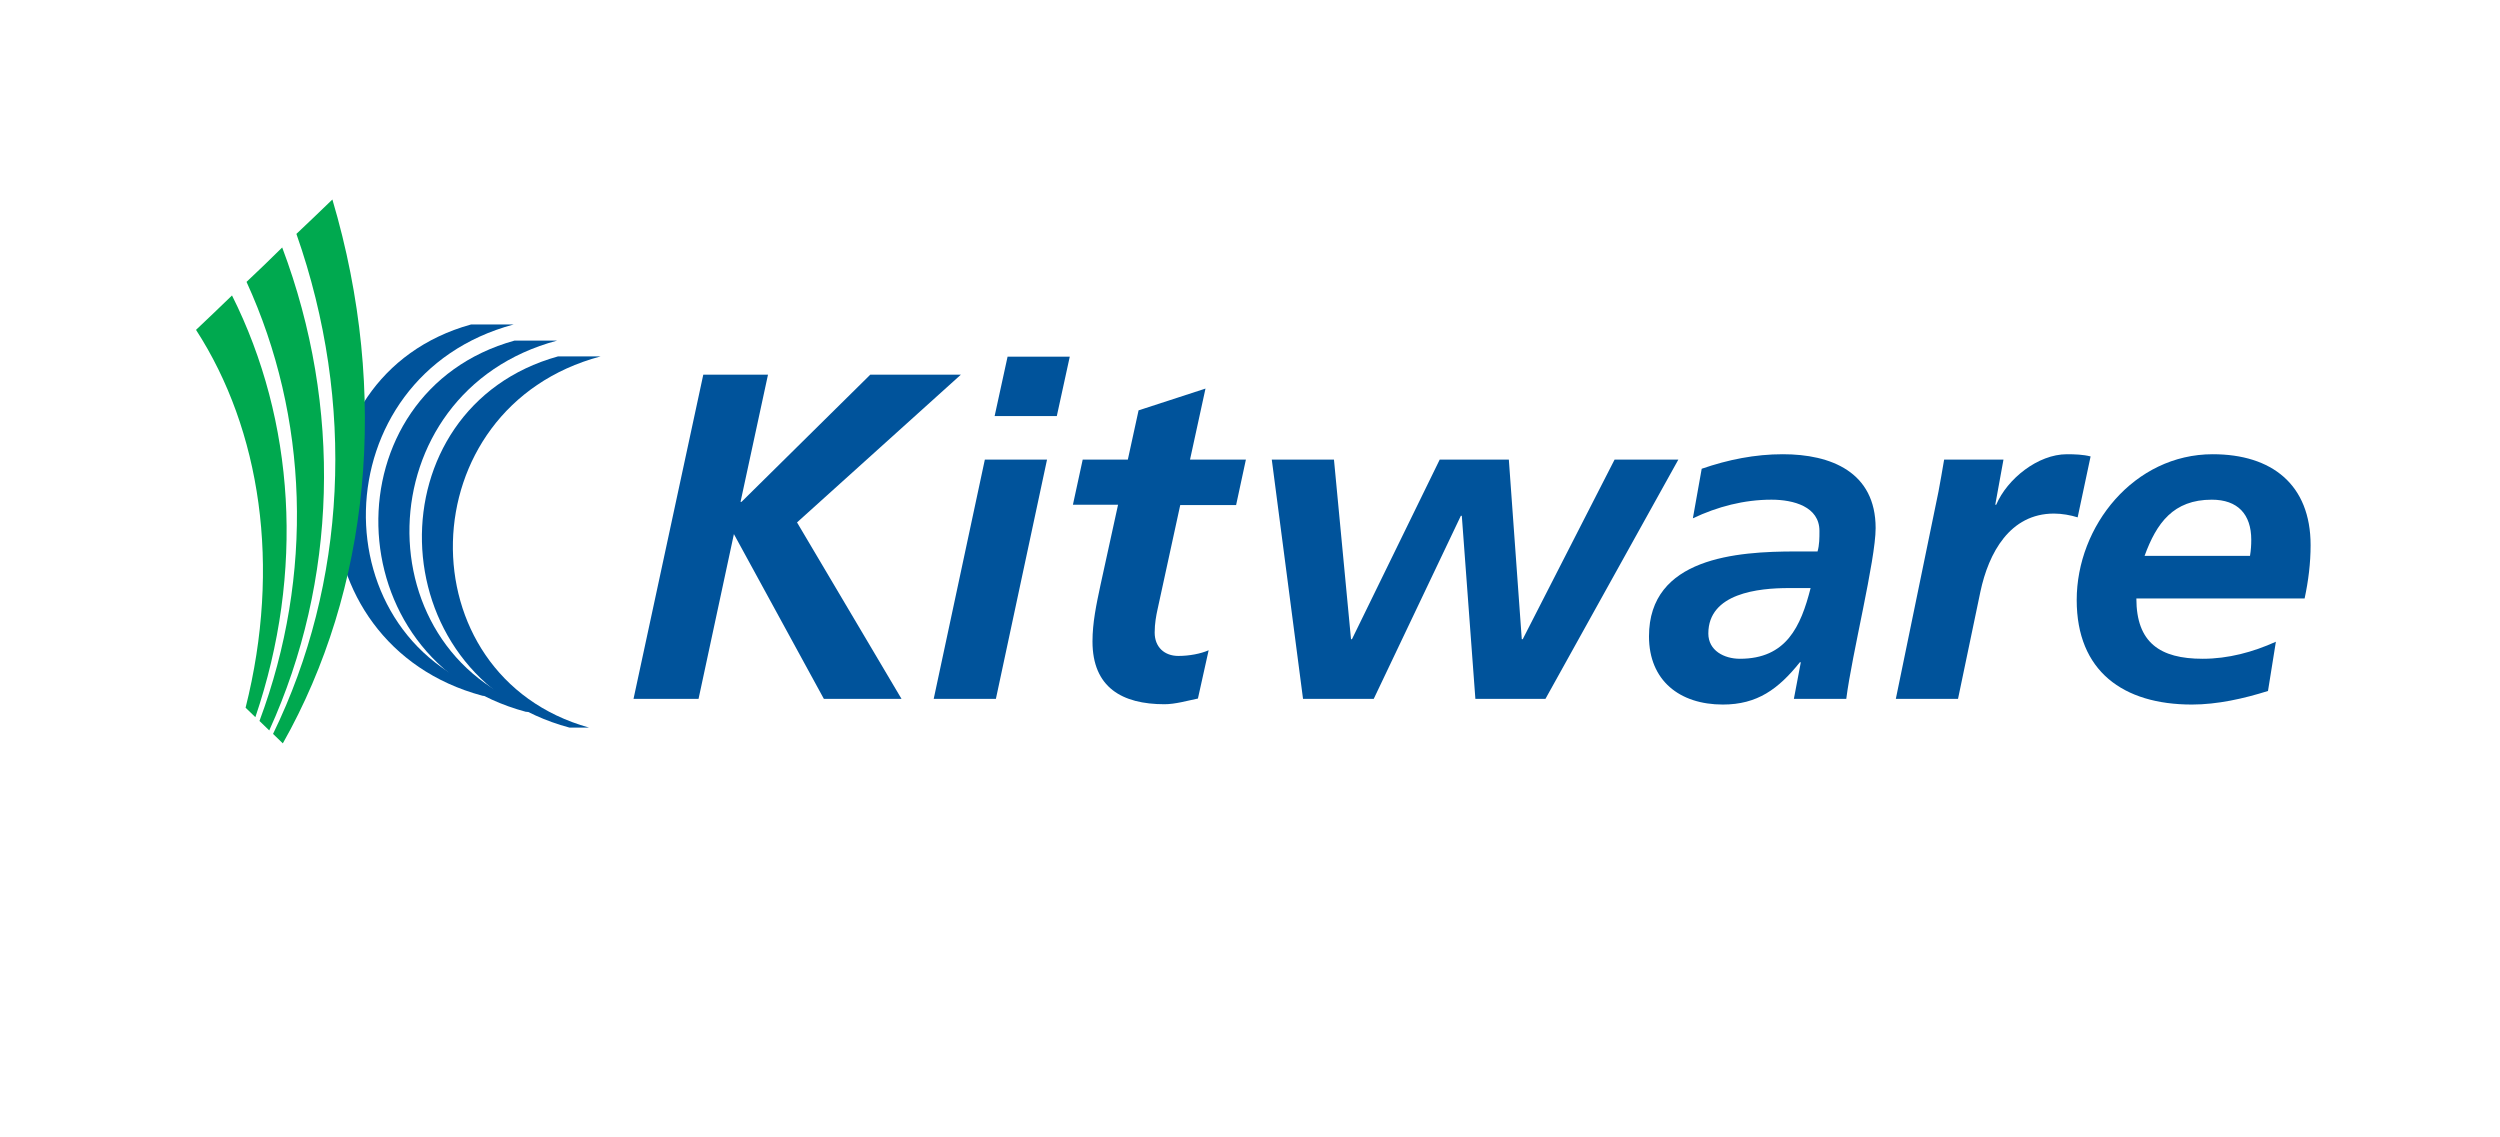
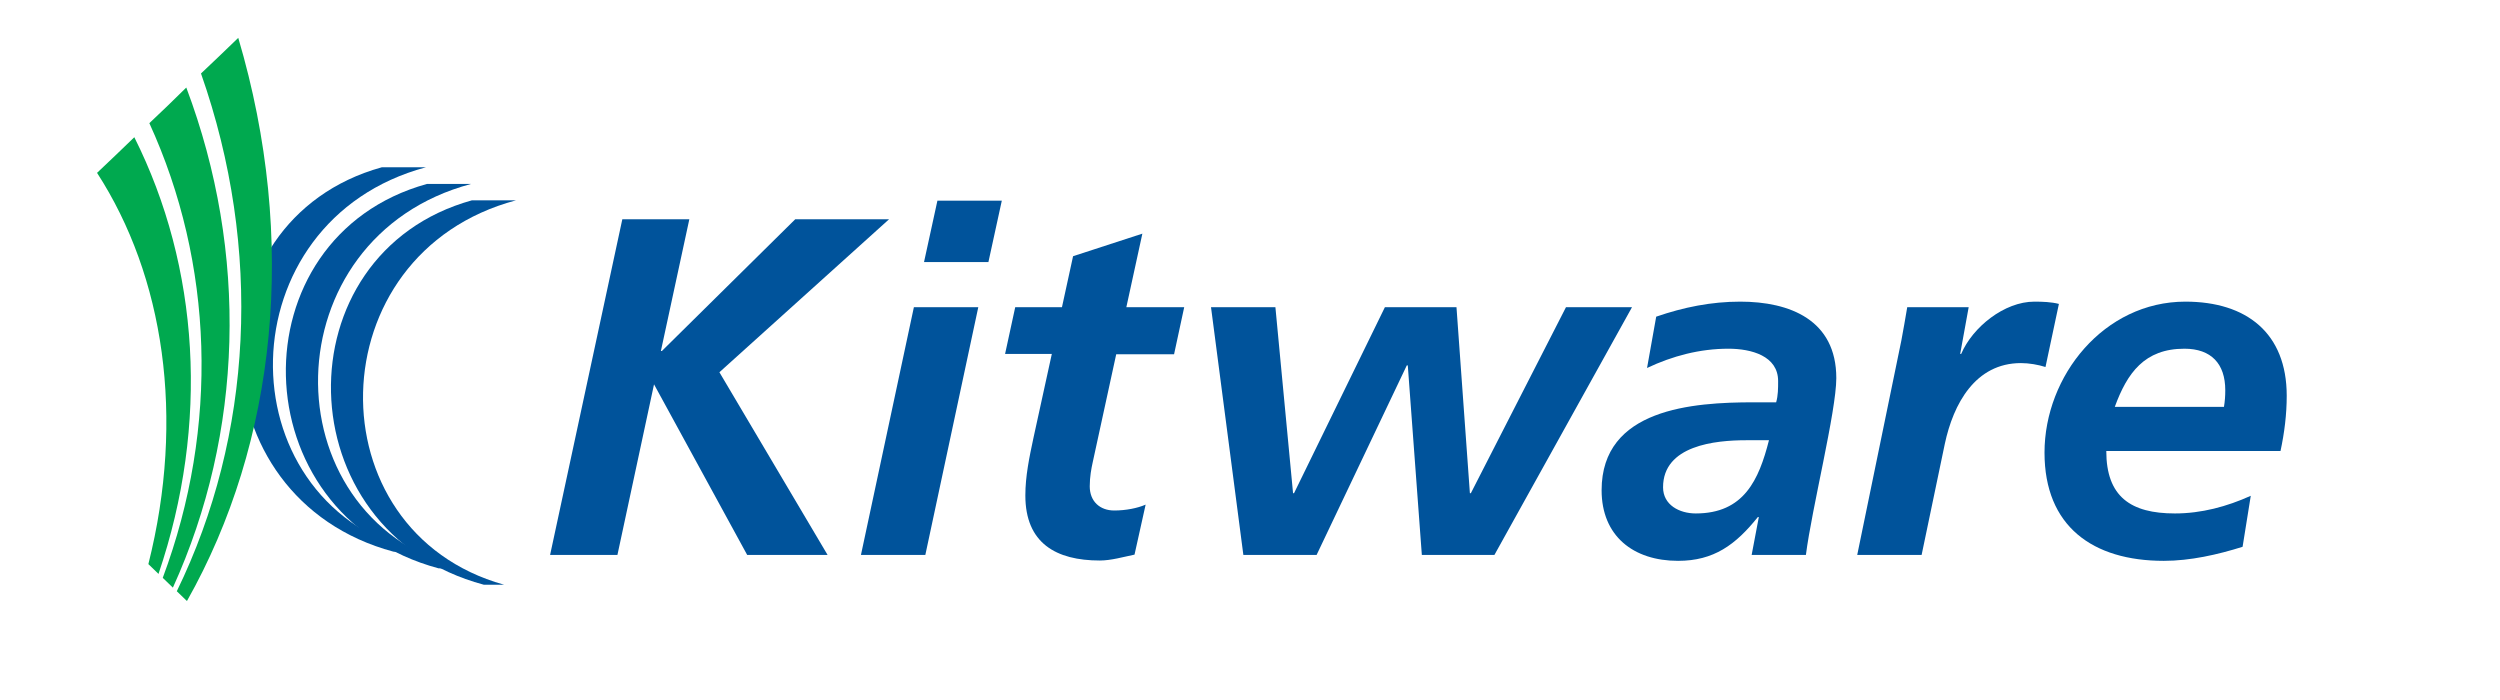
- <svg xmlns="http://www.w3.org/2000/svg" version="1.1" x="0px" y="0px" viewBox="0 0 792 360" enable-background="new 0 0 792 360" xml:space="preserve">
-   <g id="LogoMark">
-     <g>
-       <path fill="#00539B" d="M159,220.4c-2.1,0-4.1,0-6.2,0c-61.1-16.4-62.3-101.3-3.6-117.6c4.5,0,9,0,13.5,0    C101.6,119.2,100.3,204.1,159,220.4z" />
+ <svg xmlns="http://www.w3.org/2000/svg" width="336px" height="94px" viewBox="0 0 336 94" version="1.1">
+   <defs />
+   <g id="Page-1" stroke="none" stroke-width="1" fill="none" fill-rule="evenodd">
+     <g id="kitware" fill-rule="nonzero">
+       <g transform="translate(13, 5)">
+         <g id="LogoMark">
+           <path d="M42.613,69.147 L39.889,69.147 C13.047,61.942 12.52,24.645 38.308,17.484 L44.238,17.484 C17.397,24.689 16.825,61.986 42.613,69.147 Z" id="Shape" fill="#00539B" />
+           <path d="M48.675,71.387 L45.951,71.387 C19.11,64.183 18.583,26.886 44.37,19.725 L50.301,19.725 C23.459,26.886 22.888,64.183 48.675,71.387 Z" id="Shape" fill="#00539B" />
+           <path d="M54.738,73.584 L52.014,73.584 C25.172,66.379 24.645,29.082 50.432,21.921 L56.363,21.921 C29.477,29.082 28.95,66.379 54.738,73.584 Z" id="Shape" fill="#00539B" />
+           <path d="M8.303,72.134 C7.864,71.695 7.38,71.255 6.941,70.816 C11.905,51.091 9.05,32.157 0.044,18.231 C1.713,16.65 3.383,15.068 5.052,13.443 C13.794,30.883 15.156,51.97 8.303,72.134 Z" id="Shape" fill="#00A94F" />
+           <path d="M10.236,73.979 C9.797,73.54 9.313,73.101 8.874,72.661 C16.474,52.321 15.683,30.356 7.073,11.554 C8.742,9.972 10.412,8.391 12.037,6.765 C20.428,29.038 19.681,53.2 10.236,73.979 Z" id="Shape" fill="#00A94F" />
+           <path d="M12.125,75.78 C11.686,75.341 11.202,74.902 10.763,74.462 C20.955,53.551 22.317,28.511 14.014,4.876 C15.683,3.295 17.353,1.713 19.022,0.088 C27.061,27.237 24.162,54.474 12.125,75.78 Z" id="Shape" fill="#00A94F" />
+         </g>
+         <g id="Kitware" transform="translate(60.62428, 21.96532)" fill="#00539B">
+           <polygon id="Shape" points="19.022 2.504 15.2 20.208 15.332 20.208 33.255 2.504 45.864 2.504 23.064 23.064 37.605 47.621 26.798 47.621 14.277 24.689 9.357 47.621 0.308 47.621 10.016 2.504 19.022 2.504" />
+           <path d="M49.202,14.321 L57.857,14.321 L50.74,47.621 L42.086,47.621 L49.202,14.321 Z M52.365,0 L61.02,0 L59.218,8.259 L50.564,8.259 L52.365,0 Z" id="Shape" />
+           <path d="M62.821,14.321 L69.103,14.321 L70.597,7.468 L79.91,4.437 L77.757,14.321 L85.533,14.321 L84.171,20.647 L76.395,20.647 L73.232,35.188 C73.057,35.979 72.837,37.121 72.837,38.395 C72.837,40.416 74.199,41.646 76.132,41.646 C77.669,41.646 79.251,41.339 80.349,40.855 L78.855,47.577 C77.362,47.884 75.692,48.368 74.199,48.368 C68.312,48.368 64.183,46.039 64.183,39.625 C64.183,37.034 64.71,34.529 65.281,31.85 L67.741,20.603 L61.459,20.603 L62.821,14.321 Z" id="Shape" />
+           <polygon id="Shape" points="89.135 14.321 97.79 14.321 100.162 39.318 100.294 39.318 112.506 14.321 122.127 14.321 123.928 39.318 124.06 39.318 136.844 14.321 145.718 14.321 127.223 47.621 117.471 47.621 115.582 22.141 115.45 22.141 103.325 47.621 93.484 47.621" />
+           <path d="M162.763,42.525 L162.631,42.525 C159.644,46.259 156.701,48.412 151.912,48.412 C145.894,48.412 141.632,45.073 141.632,38.923 C141.632,27.94 153.889,27.105 162.06,27.105 L165.091,27.105 C165.355,26.183 165.355,25.216 165.355,24.25 C165.355,20.867 161.753,19.901 158.677,19.901 C154.855,19.901 151.165,20.867 147.739,22.492 L148.969,15.595 C152.659,14.321 156.393,13.575 160.259,13.575 C166.936,13.575 173.175,16.035 173.175,23.854 C173.175,28.291 169.88,41.383 169.089,47.621 L161.797,47.621 L162.763,42.525 Z M154.284,42.042 C160.742,42.042 162.763,37.561 164.125,32.201 L161.094,32.201 C156.876,32.201 149.891,32.904 149.891,38.527 C149.891,40.899 152.088,42.042 154.284,42.042 Z" id="Shape" />
+           <path d="M181.917,18.802 C182.18,17.397 182.444,15.903 182.708,14.321 L190.966,14.321 L189.824,20.603 L189.956,20.603 C191.494,17.001 195.755,13.575 199.797,13.575 C200.895,13.575 202.081,13.618 203.091,13.882 L201.29,22.361 C200.324,22.053 199.094,21.834 197.995,21.834 C191.845,21.834 188.902,27.325 187.76,32.684 L184.64,47.621 L175.986,47.621 L181.917,18.802 Z" id="Shape" />
+           <path d="M209.461,33.651 C209.461,39.801 212.756,42.042 218.687,42.042 C222.245,42.042 225.672,41.119 228.879,39.669 L227.78,46.523 C224.442,47.577 220.751,48.412 217.193,48.412 C207.616,48.412 201.158,43.755 201.158,33.871 C201.158,23.547 209.154,13.575 220.092,13.575 C228.308,13.575 233.711,17.792 233.711,26.227 C233.711,28.731 233.403,31.191 232.876,33.651 L209.461,33.651 Z M225.276,27.72 C225.408,26.929 225.452,26.227 225.452,25.48 C225.452,21.921 223.563,19.901 219.961,19.901 C214.601,19.901 212.273,23.151 210.603,27.72 L225.276,27.72 L225.276,27.72 Z" id="Shape" />
+         </g>
+       </g>
    </g>
-     <g>
-       <path fill="#00539B" d="M172.8,225.5c-2.1,0-4.1,0-6.2,0c-61.1-16.4-62.3-101.3-3.6-117.6c4.5,0,9,0,13.5,0    C115.4,124.2,114.1,209.1,172.8,225.5z" />
-     </g>
-     <g>
-       <path fill="#00539B" d="M186.6,230.5c-2.1,0-4.1,0-6.2,0c-61.1-16.4-62.3-101.3-3.6-117.6c4.5,0,9,0,13.5,0    C129.1,129.2,127.9,214.1,186.6,230.5z" />
-     </g>
-     <path fill="#00A94F" d="M80.9,227.2c-1-1-2.1-2-3.1-3c11.3-44.9,4.8-88-15.7-119.7c3.8-3.6,7.6-7.2,11.4-10.9   C93.4,133.3,96.5,181.3,80.9,227.2z" />
-     <path fill="#00A94F" d="M85.3,231.4c-1-1-2.1-2-3.1-3c17.3-46.3,15.5-96.3-4.1-139.1c3.8-3.6,7.6-7.2,11.3-10.9   C108.5,129.1,106.8,184.1,85.3,231.4z" />
-     <path fill="#00A94F" d="M89.6,235.5c-1-1-2.1-2-3.1-3c23.2-47.6,26.3-104.6,7.4-158.4c3.8-3.6,7.6-7.2,11.4-10.9   C123.6,125,117,187,89.6,235.5z" />
-   </g>
-   <g id="Kitware">
-     <path fill="#00539B" d="M243.3,118.7l-8.7,40.3h0.3l40.8-40.3h28.7l-51.9,46.8l33.1,55.9h-24.6l-28.5-52.2l-11.2,52.2h-20.6   l22.1-102.7H243.3z" />
-     <path fill="#00539B" d="M312,145.6h19.7l-16.2,75.8h-19.7L312,145.6z M319.2,113h19.7l-4.1,18.8h-19.7L319.2,113z" />
-     <path fill="#00539B" d="M343,145.6h14.3l3.4-15.6l21.2-6.9l-4.9,22.5h17.7l-3.1,14.4h-17.7l-7.2,33.1c-0.4,1.8-0.9,4.4-0.9,7.3   c0,4.6,3.1,7.4,7.5,7.4c3.5,0,7.1-0.7,9.6-1.8l-3.4,15.3c-3.4,0.7-7.2,1.8-10.6,1.8c-13.4,0-22.8-5.3-22.8-19.9   c0-5.9,1.2-11.6,2.5-17.7l5.6-25.6h-14.3L343,145.6z" />
-     <path fill="#00539B" d="M402.9,145.6h19.7l5.4,56.9h0.3l27.8-56.9h21.9l4.1,56.9h0.3l29.1-56.9h20.2l-42.1,75.8h-22.2l-4.3-58h-0.3   l-27.6,58h-22.4L402.9,145.6z" />
-     <path fill="#00539B" d="M570.5,209.8h-0.3c-6.8,8.5-13.5,13.4-24.4,13.4c-13.7,0-23.4-7.6-23.4-21.6c0-25,27.9-26.9,46.5-26.9h6.9   c0.6-2.1,0.6-4.3,0.6-6.5c0-7.7-8.2-9.9-15.2-9.9c-8.7,0-17.1,2.2-24.9,5.9l2.8-15.7c8.4-2.9,16.9-4.6,25.7-4.6   c15.2,0,29.4,5.6,29.4,23.4c0,10.1-7.5,39.9-9.3,54.1h-16.6L570.5,209.8z M551.2,208.7c14.7,0,19.3-10.2,22.4-22.4h-6.9   c-9.6,0-25.5,1.6-25.5,14.4C541.2,206.1,546.2,208.7,551.2,208.7z" />
-     <path fill="#00539B" d="M614.1,155.8c0.6-3.2,1.2-6.6,1.8-10.2h18.8l-2.6,14.3h0.3c3.5-8.2,13.2-16,22.4-16c2.5,0,5.2,0.1,7.5,0.7   l-4.1,19.3c-2.2-0.7-5-1.2-7.5-1.2c-14,0-20.7,12.5-23.3,24.7l-7.1,34h-19.7L614.1,155.8z" />
-     <path fill="#00539B" d="M676.8,189.6c0,14,7.5,19.1,21,19.1c8.1,0,15.9-2.1,23.2-5.4l-2.5,15.6c-7.6,2.4-16,4.3-24.1,4.3   c-21.8,0-36.5-10.6-36.5-33.1c0-23.5,18.2-46.2,43.1-46.2c18.7,0,31,9.6,31,28.8c0,5.7-0.7,11.3-1.9,16.9H676.8z M712.8,176.1   c0.3-1.8,0.4-3.4,0.4-5.1c0-8.1-4.3-12.7-12.5-12.7c-12.2,0-17.5,7.4-21.3,17.8H712.8z" />
  </g>
</svg>
